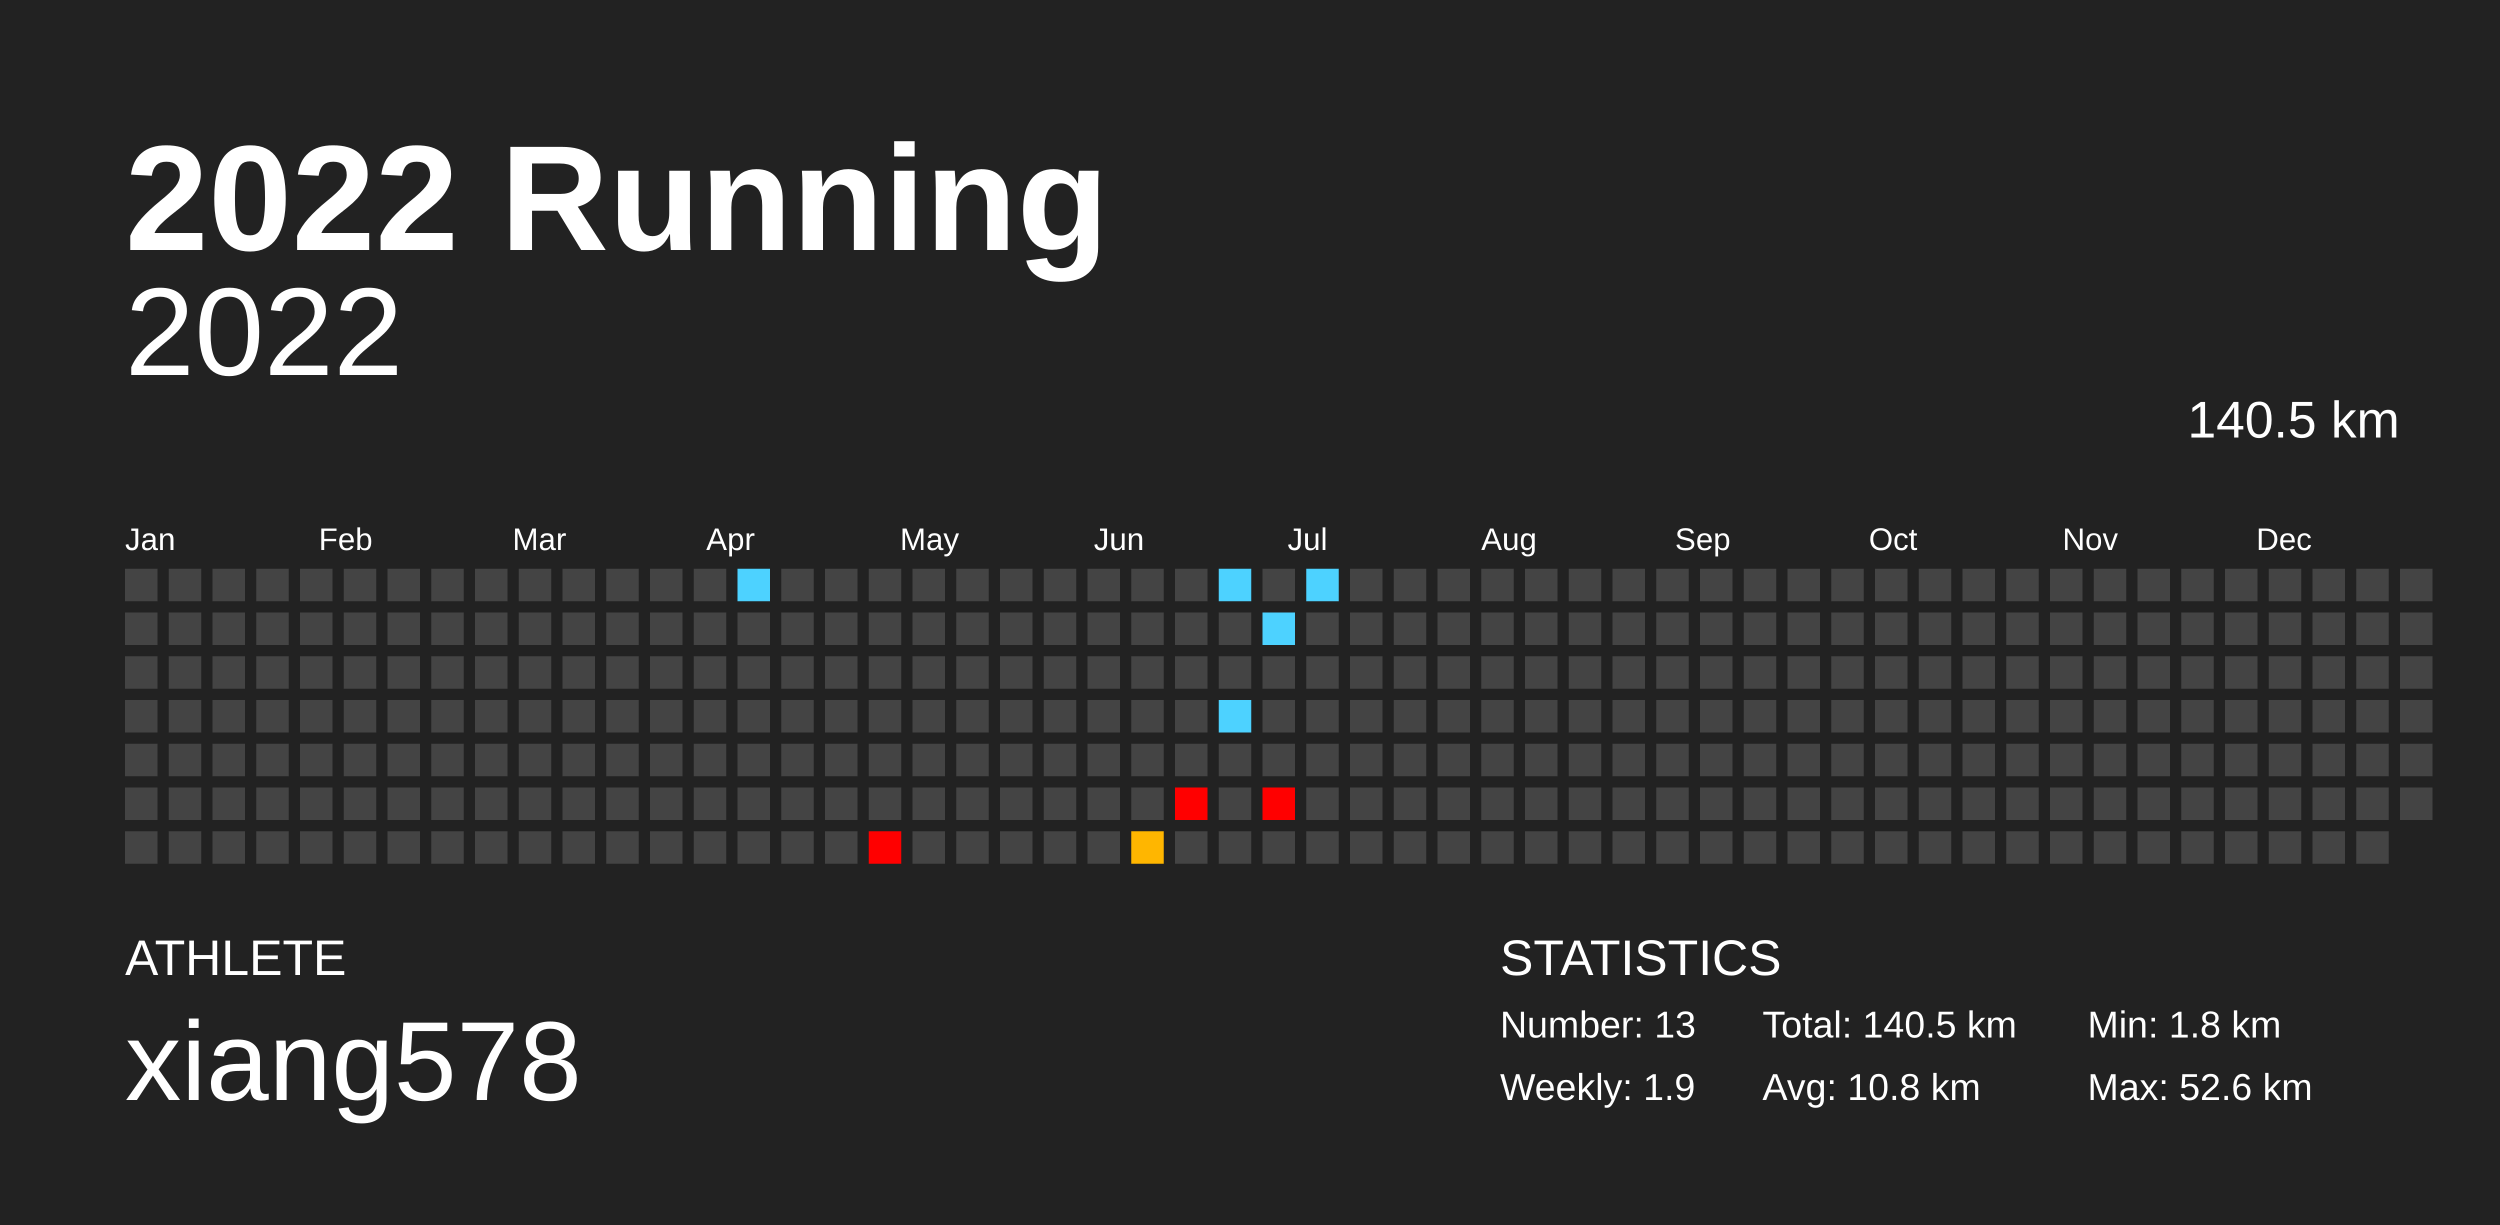
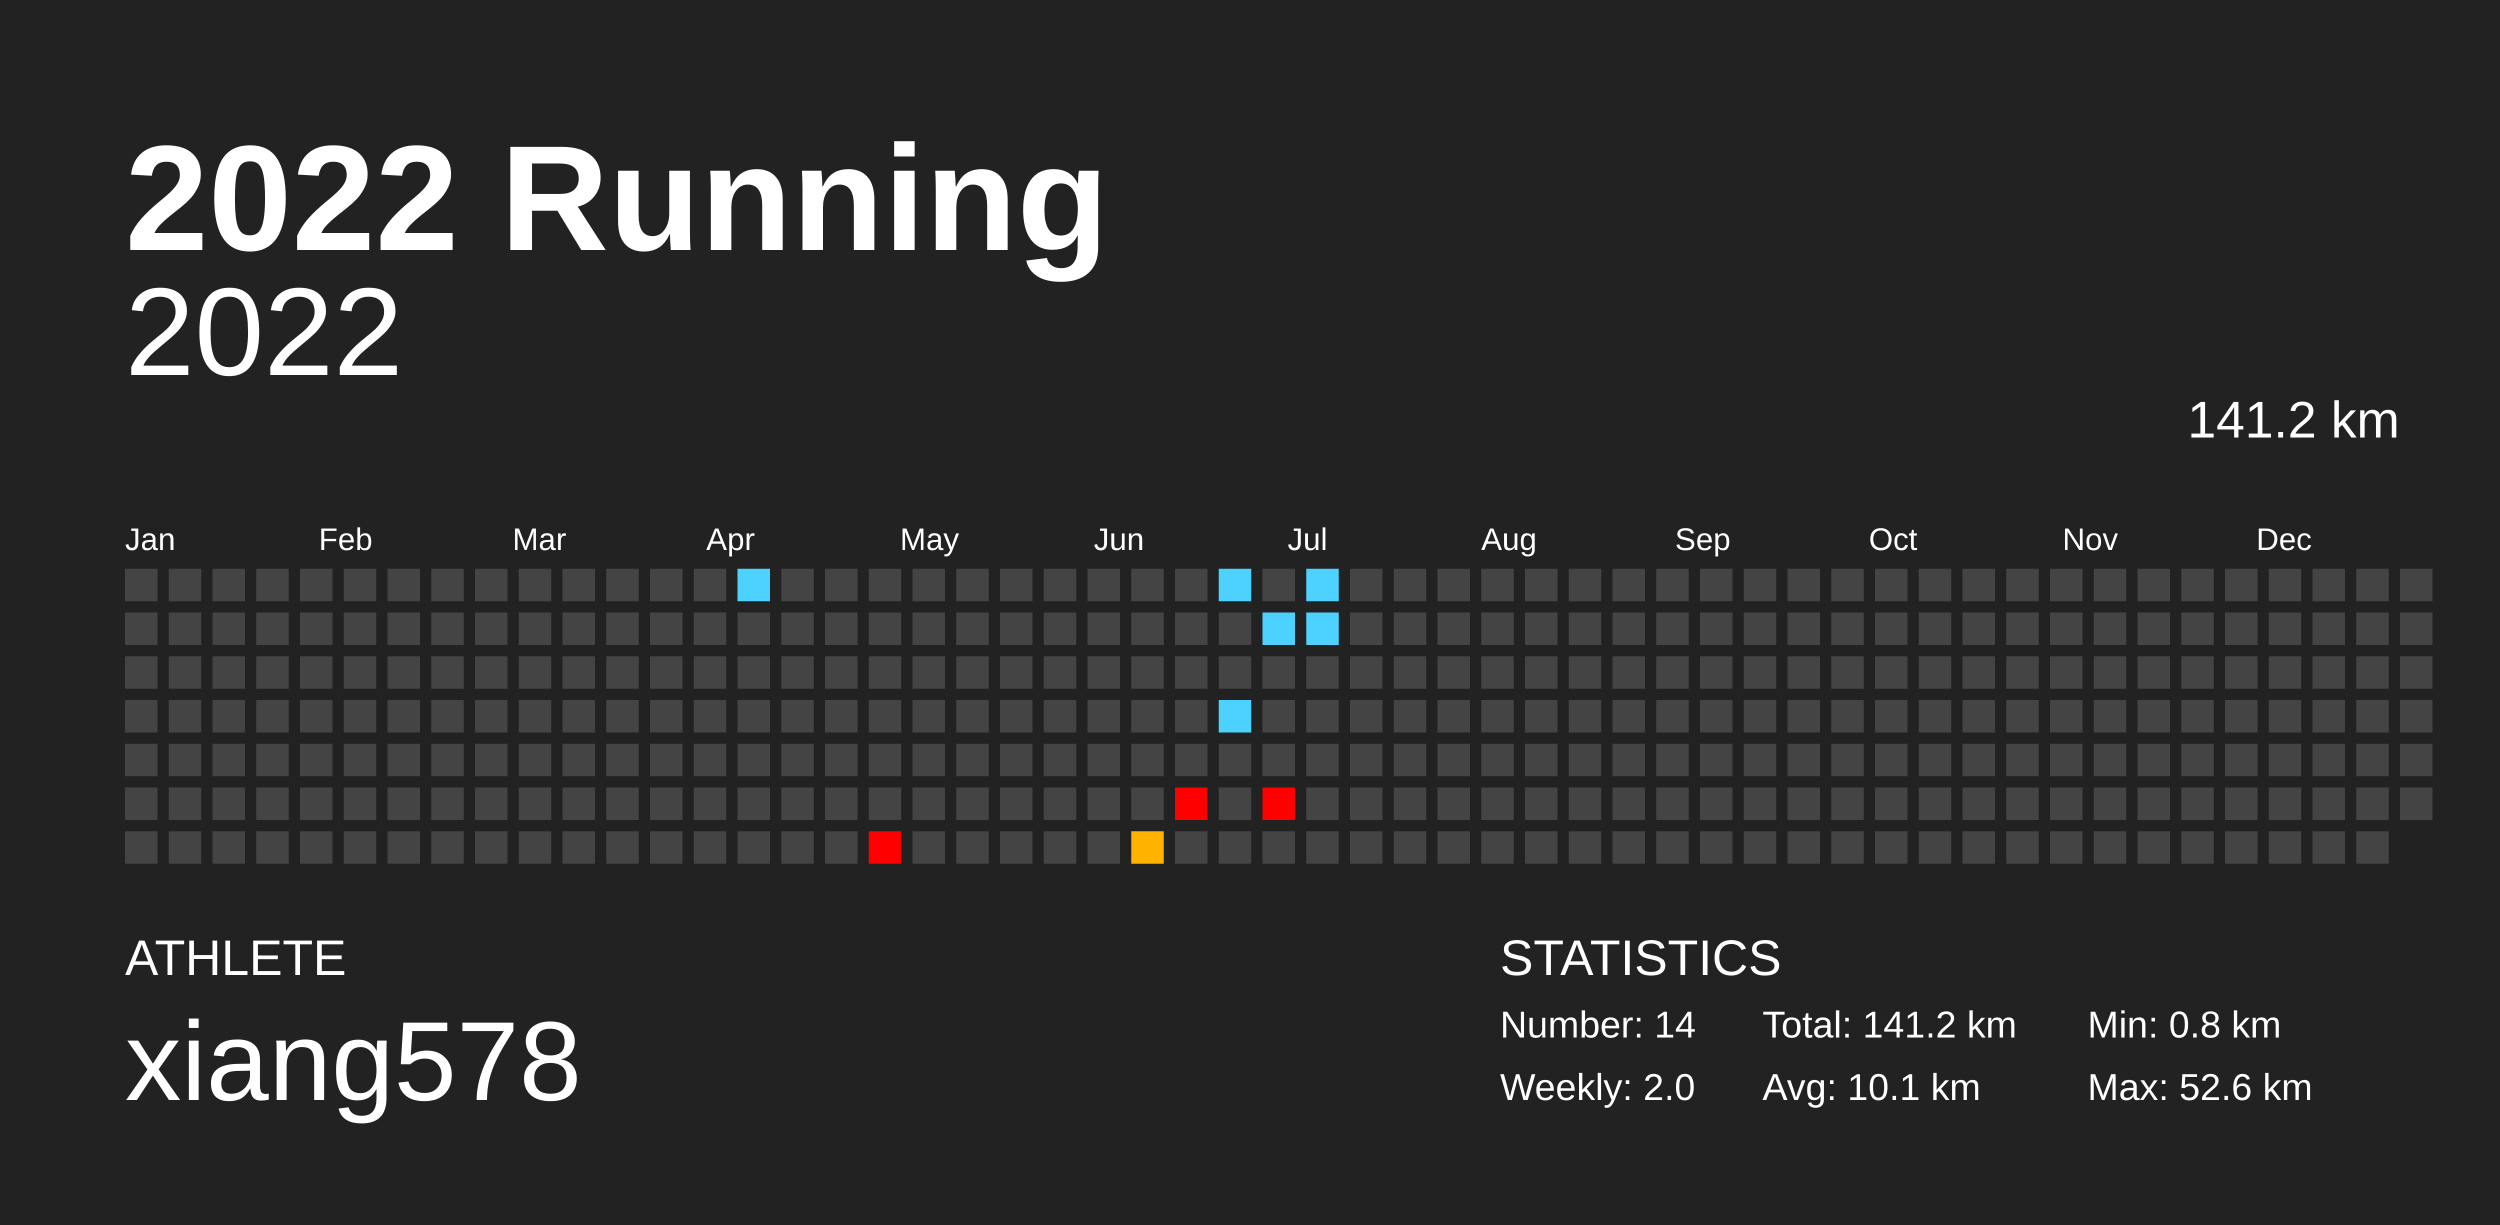
<svg xmlns="http://www.w3.org/2000/svg" baseProfile="full" height="98mm" version="1.1" viewBox="0,0,200,98" width="200mm">
  <defs />
  <rect fill="#222222" height="98" width="200" x="0" y="0" />
  <text fill="#FFFFFF" style="font-size:12px; font-family:Arial; font-weight:bold;" x="10" y="20">2022 Running</text>
  <text fill="#FFFFFF" style="font-size:4px; font-family:Arial" x="10" y="78">ATHLETE</text>
  <text fill="#FFFFFF" style="font-size:9px; font-family:Arial" x="10" y="88">xiang578</text>
  <text fill="#FFFFFF" style="font-size:4px; font-family:Arial" x="120" y="78">STATISTICS</text>
-   <text fill="#FFFFFF" style="font-size:3px; font-family:Arial" x="120" y="83">Number: 13</text>
-   <text fill="#FFFFFF" style="font-size:3px; font-family:Arial" x="120" y="88">Weekly: 1.9</text>
-   <text fill="#FFFFFF" style="font-size:3px; font-family:Arial" x="141" y="83">Total: 140.5 km</text>
-   <text fill="#FFFFFF" style="font-size:3px; font-family:Arial" x="141" y="88">Avg: 10.8 km</text>
-   <text fill="#FFFFFF" style="font-size:3px; font-family:Arial" x="167" y="83">Min: 1.8 km</text>
+   <text fill="#FFFFFF" style="font-size:3px; font-family:Arial" x="120" y="83">Number: 14</text>
+   <text fill="#FFFFFF" style="font-size:3px; font-family:Arial" x="120" y="88">Weekly: 2.0</text>
+   <text fill="#FFFFFF" style="font-size:3px; font-family:Arial" x="141" y="83">Total: 141.2 km</text>
+   <text fill="#FFFFFF" style="font-size:3px; font-family:Arial" x="141" y="88">Avg: 10.1 km</text>
+   <text fill="#FFFFFF" style="font-size:3px; font-family:Arial" x="167" y="83">Min: 0.8 km</text>
  <text fill="#FFFFFF" style="font-size:3px; font-family:Arial" x="167" y="88">Max: 52.6 km</text>
  <text alignment-baseline="hanging" fill="#FFFFFF" style="font-size:10.0px; font-family:Arial;" x="10" y="30">2022</text>
-   <text alignment-baseline="hanging" fill="#FFFFFF" style="font-size:4.125px; font-family:Arial;" x="175" y="35">140.5 km</text>
+   <text alignment-baseline="hanging" fill="#FFFFFF" style="font-size:4.125px; font-family:Arial;" x="175" y="35">141.2 km</text>
  <text fill="#FFFFFF" style="font-size:2.5px; font-family:Arial" x="10.0" y="44">Jan</text>
  <text fill="#FFFFFF" style="font-size:2.5px; font-family:Arial" x="25.5" y="44">Feb</text>
  <text fill="#FFFFFF" style="font-size:2.5px; font-family:Arial" x="41.0" y="44">Mar</text>
  <text fill="#FFFFFF" style="font-size:2.5px; font-family:Arial" x="56.5" y="44">Apr</text>
  <text fill="#FFFFFF" style="font-size:2.5px; font-family:Arial" x="72.0" y="44">May</text>
  <text fill="#FFFFFF" style="font-size:2.5px; font-family:Arial" x="87.5" y="44">Jun</text>
  <text fill="#FFFFFF" style="font-size:2.5px; font-family:Arial" x="103.0" y="44">Jul</text>
  <text fill="#FFFFFF" style="font-size:2.5px; font-family:Arial" x="118.5" y="44">Aug</text>
  <text fill="#FFFFFF" style="font-size:2.5px; font-family:Arial" x="134.0" y="44">Sep</text>
  <text fill="#FFFFFF" style="font-size:2.5px; font-family:Arial" x="149.5" y="44">Oct</text>
  <text fill="#FFFFFF" style="font-size:2.5px; font-family:Arial" x="165.0" y="44">Nov</text>
  <text fill="#FFFFFF" style="font-size:2.5px; font-family:Arial" x="180.5" y="44">Dec</text>
  <rect fill="#444444" height="2.6" width="2.6" x="10.0" y="45.5" />
  <rect fill="#444444" height="2.6" width="2.6" x="10.0" y="49.0" />
  <rect fill="#444444" height="2.6" width="2.6" x="10.0" y="52.5" />
  <rect fill="#444444" height="2.6" width="2.6" x="10.0" y="56.0" />
  <rect fill="#444444" height="2.6" width="2.6" x="10.0" y="59.5" />
  <rect fill="#444444" height="2.6" width="2.6" x="10.0" y="63.0" />
  <rect fill="#444444" height="2.6" width="2.6" x="10.0" y="66.5" />
  <rect fill="#444444" height="2.6" width="2.6" x="13.5" y="45.5" />
  <rect fill="#444444" height="2.6" width="2.6" x="13.5" y="49.0" />
  <rect fill="#444444" height="2.6" width="2.6" x="13.5" y="52.5" />
  <rect fill="#444444" height="2.6" width="2.6" x="13.5" y="56.0" />
  <rect fill="#444444" height="2.6" width="2.6" x="13.5" y="59.5" />
  <rect fill="#444444" height="2.6" width="2.6" x="13.5" y="63.0" />
  <rect fill="#444444" height="2.6" width="2.6" x="13.5" y="66.5" />
  <rect fill="#444444" height="2.6" width="2.6" x="17.0" y="45.5" />
  <rect fill="#444444" height="2.6" width="2.6" x="17.0" y="49.0" />
  <rect fill="#444444" height="2.6" width="2.6" x="17.0" y="52.5" />
  <rect fill="#444444" height="2.6" width="2.6" x="17.0" y="56.0" />
  <rect fill="#444444" height="2.6" width="2.6" x="17.0" y="59.5" />
  <rect fill="#444444" height="2.6" width="2.6" x="17.0" y="63.0" />
  <rect fill="#444444" height="2.6" width="2.6" x="17.0" y="66.5" />
  <rect fill="#444444" height="2.6" width="2.6" x="20.5" y="45.5" />
  <rect fill="#444444" height="2.6" width="2.6" x="20.5" y="49.0" />
  <rect fill="#444444" height="2.6" width="2.6" x="20.5" y="52.5" />
  <rect fill="#444444" height="2.6" width="2.6" x="20.5" y="56.0" />
  <rect fill="#444444" height="2.6" width="2.6" x="20.5" y="59.5" />
  <rect fill="#444444" height="2.6" width="2.6" x="20.5" y="63.0" />
  <rect fill="#444444" height="2.6" width="2.6" x="20.5" y="66.5" />
  <rect fill="#444444" height="2.6" width="2.6" x="24.0" y="45.5" />
  <rect fill="#444444" height="2.6" width="2.6" x="24.0" y="49.0" />
  <rect fill="#444444" height="2.6" width="2.6" x="24.0" y="52.5" />
  <rect fill="#444444" height="2.6" width="2.6" x="24.0" y="56.0" />
  <rect fill="#444444" height="2.6" width="2.6" x="24.0" y="59.5" />
  <rect fill="#444444" height="2.6" width="2.6" x="24.0" y="63.0" />
  <rect fill="#444444" height="2.6" width="2.6" x="24.0" y="66.5" />
  <rect fill="#444444" height="2.6" width="2.6" x="27.5" y="45.5" />
  <rect fill="#444444" height="2.6" width="2.6" x="27.5" y="49.0" />
  <rect fill="#444444" height="2.6" width="2.6" x="27.5" y="52.5" />
  <rect fill="#444444" height="2.6" width="2.6" x="27.5" y="56.0" />
  <rect fill="#444444" height="2.6" width="2.6" x="27.5" y="59.5" />
  <rect fill="#444444" height="2.6" width="2.6" x="27.5" y="63.0" />
  <rect fill="#444444" height="2.6" width="2.6" x="27.5" y="66.5" />
  <rect fill="#444444" height="2.6" width="2.6" x="31.0" y="45.5" />
  <rect fill="#444444" height="2.6" width="2.6" x="31.0" y="49.0" />
  <rect fill="#444444" height="2.6" width="2.6" x="31.0" y="52.5" />
  <rect fill="#444444" height="2.6" width="2.6" x="31.0" y="56.0" />
  <rect fill="#444444" height="2.6" width="2.6" x="31.0" y="59.5" />
  <rect fill="#444444" height="2.6" width="2.6" x="31.0" y="63.0" />
  <rect fill="#444444" height="2.6" width="2.6" x="31.0" y="66.5" />
  <rect fill="#444444" height="2.6" width="2.6" x="34.5" y="45.5" />
  <rect fill="#444444" height="2.6" width="2.6" x="34.5" y="49.0" />
  <rect fill="#444444" height="2.6" width="2.6" x="34.5" y="52.5" />
  <rect fill="#444444" height="2.6" width="2.6" x="34.5" y="56.0" />
  <rect fill="#444444" height="2.6" width="2.6" x="34.5" y="59.5" />
  <rect fill="#444444" height="2.6" width="2.6" x="34.5" y="63.0" />
  <rect fill="#444444" height="2.6" width="2.6" x="34.5" y="66.5" />
  <rect fill="#444444" height="2.6" width="2.6" x="38.0" y="45.5" />
  <rect fill="#444444" height="2.6" width="2.6" x="38.0" y="49.0" />
  <rect fill="#444444" height="2.6" width="2.6" x="38.0" y="52.5" />
  <rect fill="#444444" height="2.6" width="2.6" x="38.0" y="56.0" />
  <rect fill="#444444" height="2.6" width="2.6" x="38.0" y="59.5" />
  <rect fill="#444444" height="2.6" width="2.6" x="38.0" y="63.0" />
  <rect fill="#444444" height="2.6" width="2.6" x="38.0" y="66.5" />
  <rect fill="#444444" height="2.6" width="2.6" x="41.5" y="45.5" />
  <rect fill="#444444" height="2.6" width="2.6" x="41.5" y="49.0" />
  <rect fill="#444444" height="2.6" width="2.6" x="41.5" y="52.5" />
  <rect fill="#444444" height="2.6" width="2.6" x="41.5" y="56.0" />
  <rect fill="#444444" height="2.6" width="2.6" x="41.5" y="59.5" />
  <rect fill="#444444" height="2.6" width="2.6" x="41.5" y="63.0" />
  <rect fill="#444444" height="2.6" width="2.6" x="41.5" y="66.5" />
  <rect fill="#444444" height="2.6" width="2.6" x="45.0" y="45.5" />
  <rect fill="#444444" height="2.6" width="2.6" x="45.0" y="49.0" />
  <rect fill="#444444" height="2.6" width="2.6" x="45.0" y="52.5" />
  <rect fill="#444444" height="2.6" width="2.6" x="45.0" y="56.0" />
  <rect fill="#444444" height="2.6" width="2.6" x="45.0" y="59.5" />
  <rect fill="#444444" height="2.6" width="2.6" x="45.0" y="63.0" />
  <rect fill="#444444" height="2.6" width="2.6" x="45.0" y="66.5" />
  <rect fill="#444444" height="2.6" width="2.6" x="48.5" y="45.5" />
  <rect fill="#444444" height="2.6" width="2.6" x="48.5" y="49.0" />
  <rect fill="#444444" height="2.6" width="2.6" x="48.5" y="52.5" />
  <rect fill="#444444" height="2.6" width="2.6" x="48.5" y="56.0" />
  <rect fill="#444444" height="2.6" width="2.6" x="48.5" y="59.5" />
  <rect fill="#444444" height="2.6" width="2.6" x="48.5" y="63.0" />
  <rect fill="#444444" height="2.6" width="2.6" x="48.5" y="66.5" />
  <rect fill="#444444" height="2.6" width="2.6" x="52.0" y="45.5" />
  <rect fill="#444444" height="2.6" width="2.6" x="52.0" y="49.0" />
  <rect fill="#444444" height="2.6" width="2.6" x="52.0" y="52.5" />
  <rect fill="#444444" height="2.6" width="2.6" x="52.0" y="56.0" />
  <rect fill="#444444" height="2.6" width="2.6" x="52.0" y="59.5" />
  <rect fill="#444444" height="2.6" width="2.6" x="52.0" y="63.0" />
  <rect fill="#444444" height="2.6" width="2.6" x="52.0" y="66.5" />
  <rect fill="#444444" height="2.6" width="2.6" x="55.5" y="45.5" />
  <rect fill="#444444" height="2.6" width="2.6" x="55.5" y="49.0" />
  <rect fill="#444444" height="2.6" width="2.6" x="55.5" y="52.5" />
  <rect fill="#444444" height="2.6" width="2.6" x="55.5" y="56.0" />
  <rect fill="#444444" height="2.6" width="2.6" x="55.5" y="59.5" />
  <rect fill="#444444" height="2.6" width="2.6" x="55.5" y="63.0" />
  <rect fill="#444444" height="2.6" width="2.6" x="55.5" y="66.5" />
  <rect fill="#4dd2ff" height="2.6" width="2.6" x="59.0" y="45.5" />
  <rect fill="#444444" height="2.6" width="2.6" x="59.0" y="49.0" />
  <rect fill="#444444" height="2.6" width="2.6" x="59.0" y="52.5" />
  <rect fill="#444444" height="2.6" width="2.6" x="59.0" y="56.0" />
  <rect fill="#444444" height="2.6" width="2.6" x="59.0" y="59.5" />
  <rect fill="#444444" height="2.6" width="2.6" x="59.0" y="63.0" />
  <rect fill="#444444" height="2.6" width="2.6" x="59.0" y="66.5" />
  <rect fill="#444444" height="2.6" width="2.6" x="62.5" y="45.5" />
  <rect fill="#444444" height="2.6" width="2.6" x="62.5" y="49.0" />
  <rect fill="#444444" height="2.6" width="2.6" x="62.5" y="52.5" />
  <rect fill="#444444" height="2.6" width="2.6" x="62.5" y="56.0" />
  <rect fill="#444444" height="2.6" width="2.6" x="62.5" y="59.5" />
  <rect fill="#444444" height="2.6" width="2.6" x="62.5" y="63.0" />
  <rect fill="#444444" height="2.6" width="2.6" x="62.5" y="66.5" />
  <rect fill="#444444" height="2.6" width="2.6" x="66.0" y="45.5" />
  <rect fill="#444444" height="2.6" width="2.6" x="66.0" y="49.0" />
  <rect fill="#444444" height="2.6" width="2.6" x="66.0" y="52.5" />
  <rect fill="#444444" height="2.6" width="2.6" x="66.0" y="56.0" />
  <rect fill="#444444" height="2.6" width="2.6" x="66.0" y="59.5" />
  <rect fill="#444444" height="2.6" width="2.6" x="66.0" y="63.0" />
  <rect fill="#444444" height="2.6" width="2.6" x="66.0" y="66.5" />
  <rect fill="#444444" height="2.6" width="2.6" x="69.5" y="45.5" />
  <rect fill="#444444" height="2.6" width="2.6" x="69.5" y="49.0" />
  <rect fill="#444444" height="2.6" width="2.6" x="69.5" y="52.5" />
  <rect fill="#444444" height="2.6" width="2.6" x="69.5" y="56.0" />
  <rect fill="#444444" height="2.6" width="2.6" x="69.5" y="59.5" />
  <rect fill="#444444" height="2.6" width="2.6" x="69.5" y="63.0" />
  <rect fill="red" height="2.6" width="2.6" x="69.5" y="66.5" />
  <rect fill="#444444" height="2.6" width="2.6" x="73.0" y="45.5" />
  <rect fill="#444444" height="2.6" width="2.6" x="73.0" y="49.0" />
  <rect fill="#444444" height="2.6" width="2.6" x="73.0" y="52.5" />
  <rect fill="#444444" height="2.6" width="2.6" x="73.0" y="56.0" />
  <rect fill="#444444" height="2.6" width="2.6" x="73.0" y="59.5" />
  <rect fill="#444444" height="2.6" width="2.6" x="73.0" y="63.0" />
  <rect fill="#444444" height="2.6" width="2.6" x="73.0" y="66.5" />
  <rect fill="#444444" height="2.6" width="2.6" x="76.5" y="45.5" />
  <rect fill="#444444" height="2.6" width="2.6" x="76.5" y="49.0" />
  <rect fill="#444444" height="2.6" width="2.6" x="76.5" y="52.5" />
  <rect fill="#444444" height="2.6" width="2.6" x="76.5" y="56.0" />
  <rect fill="#444444" height="2.6" width="2.6" x="76.5" y="59.5" />
  <rect fill="#444444" height="2.6" width="2.6" x="76.5" y="63.0" />
  <rect fill="#444444" height="2.6" width="2.6" x="76.5" y="66.5" />
  <rect fill="#444444" height="2.6" width="2.6" x="80.0" y="45.5" />
  <rect fill="#444444" height="2.6" width="2.6" x="80.0" y="49.0" />
  <rect fill="#444444" height="2.6" width="2.6" x="80.0" y="52.5" />
  <rect fill="#444444" height="2.6" width="2.6" x="80.0" y="56.0" />
  <rect fill="#444444" height="2.6" width="2.6" x="80.0" y="59.5" />
  <rect fill="#444444" height="2.6" width="2.6" x="80.0" y="63.0" />
  <rect fill="#444444" height="2.6" width="2.6" x="80.0" y="66.5" />
  <rect fill="#444444" height="2.6" width="2.6" x="83.5" y="45.5" />
  <rect fill="#444444" height="2.6" width="2.6" x="83.5" y="49.0" />
  <rect fill="#444444" height="2.6" width="2.6" x="83.5" y="52.5" />
  <rect fill="#444444" height="2.6" width="2.6" x="83.5" y="56.0" />
  <rect fill="#444444" height="2.6" width="2.6" x="83.5" y="59.5" />
  <rect fill="#444444" height="2.6" width="2.6" x="83.5" y="63.0" />
  <rect fill="#444444" height="2.6" width="2.6" x="83.5" y="66.5" />
  <rect fill="#444444" height="2.6" width="2.6" x="87.0" y="45.5" />
  <rect fill="#444444" height="2.6" width="2.6" x="87.0" y="49.0" />
  <rect fill="#444444" height="2.6" width="2.6" x="87.0" y="52.5" />
  <rect fill="#444444" height="2.6" width="2.6" x="87.0" y="56.0" />
  <rect fill="#444444" height="2.6" width="2.6" x="87.0" y="59.5" />
  <rect fill="#444444" height="2.6" width="2.6" x="87.0" y="63.0" />
  <rect fill="#444444" height="2.6" width="2.6" x="87.0" y="66.5" />
  <rect fill="#444444" height="2.6" width="2.6" x="90.5" y="45.5" />
  <rect fill="#444444" height="2.6" width="2.6" x="90.5" y="49.0" />
  <rect fill="#444444" height="2.6" width="2.6" x="90.5" y="52.5" />
  <rect fill="#444444" height="2.6" width="2.6" x="90.5" y="56.0" />
  <rect fill="#444444" height="2.6" width="2.6" x="90.5" y="59.5" />
  <rect fill="#444444" height="2.6" width="2.6" x="90.5" y="63.0" />
-   <rect fill="#ffb600" height="2.6" width="2.6" x="90.5" y="66.5" />
+   <rect fill="#ffb200" height="2.6" width="2.6" x="90.5" y="66.5" />
  <rect fill="#444444" height="2.6" width="2.6" x="94.0" y="45.5" />
  <rect fill="#444444" height="2.6" width="2.6" x="94.0" y="49.0" />
  <rect fill="#444444" height="2.6" width="2.6" x="94.0" y="52.5" />
  <rect fill="#444444" height="2.6" width="2.6" x="94.0" y="56.0" />
  <rect fill="#444444" height="2.6" width="2.6" x="94.0" y="59.5" />
  <rect fill="red" height="2.6" width="2.6" x="94.0" y="63.0" />
  <rect fill="#444444" height="2.6" width="2.6" x="94.0" y="66.5" />
  <rect fill="#4dd2ff" height="2.6" width="2.6" x="97.5" y="45.5" />
  <rect fill="#444444" height="2.6" width="2.6" x="97.5" y="49.0" />
  <rect fill="#444444" height="2.6" width="2.6" x="97.5" y="52.5" />
  <rect fill="#4dd2ff" height="2.6" width="2.6" x="97.5" y="56.0" />
  <rect fill="#444444" height="2.6" width="2.6" x="97.5" y="59.5" />
  <rect fill="#444444" height="2.6" width="2.6" x="97.5" y="63.0" />
  <rect fill="#444444" height="2.6" width="2.6" x="97.5" y="66.5" />
  <rect fill="#444444" height="2.6" width="2.6" x="101.0" y="45.5" />
  <rect fill="#4dd2ff" height="2.6" width="2.6" x="101.0" y="49.0" />
  <rect fill="#444444" height="2.6" width="2.6" x="101.0" y="52.5" />
  <rect fill="#444444" height="2.6" width="2.6" x="101.0" y="56.0" />
  <rect fill="#444444" height="2.6" width="2.6" x="101.0" y="59.5" />
  <rect fill="red" height="2.6" width="2.6" x="101.0" y="63.0" />
  <rect fill="#444444" height="2.6" width="2.6" x="101.0" y="66.5" />
  <rect fill="#4dd2ff" height="2.6" width="2.6" x="104.5" y="45.5" />
-   <rect fill="#444444" height="2.6" width="2.6" x="104.5" y="49.0" />
+   <rect fill="#4dd2ff" height="2.6" width="2.6" x="104.5" y="49.0" />
  <rect fill="#444444" height="2.6" width="2.6" x="104.5" y="52.5" />
  <rect fill="#444444" height="2.6" width="2.6" x="104.5" y="56.0" />
  <rect fill="#444444" height="2.6" width="2.6" x="104.5" y="59.5" />
  <rect fill="#444444" height="2.6" width="2.6" x="104.5" y="63.0" />
  <rect fill="#444444" height="2.6" width="2.6" x="104.5" y="66.5" />
  <rect fill="#444444" height="2.6" width="2.6" x="108.0" y="45.5" />
  <rect fill="#444444" height="2.6" width="2.6" x="108.0" y="49.0" />
  <rect fill="#444444" height="2.6" width="2.6" x="108.0" y="52.5" />
  <rect fill="#444444" height="2.6" width="2.6" x="108.0" y="56.0" />
  <rect fill="#444444" height="2.6" width="2.6" x="108.0" y="59.5" />
  <rect fill="#444444" height="2.6" width="2.6" x="108.0" y="63.0" />
  <rect fill="#444444" height="2.6" width="2.6" x="108.0" y="66.5" />
  <rect fill="#444444" height="2.6" width="2.6" x="111.5" y="45.5" />
  <rect fill="#444444" height="2.6" width="2.6" x="111.5" y="49.0" />
  <rect fill="#444444" height="2.6" width="2.6" x="111.5" y="52.5" />
  <rect fill="#444444" height="2.6" width="2.6" x="111.5" y="56.0" />
  <rect fill="#444444" height="2.6" width="2.6" x="111.5" y="59.5" />
  <rect fill="#444444" height="2.6" width="2.6" x="111.5" y="63.0" />
  <rect fill="#444444" height="2.6" width="2.6" x="111.5" y="66.5" />
  <rect fill="#444444" height="2.6" width="2.6" x="115.0" y="45.5" />
  <rect fill="#444444" height="2.6" width="2.6" x="115.0" y="49.0" />
  <rect fill="#444444" height="2.6" width="2.6" x="115.0" y="52.5" />
  <rect fill="#444444" height="2.6" width="2.6" x="115.0" y="56.0" />
  <rect fill="#444444" height="2.6" width="2.6" x="115.0" y="59.5" />
  <rect fill="#444444" height="2.6" width="2.6" x="115.0" y="63.0" />
  <rect fill="#444444" height="2.6" width="2.6" x="115.0" y="66.5" />
  <rect fill="#444444" height="2.6" width="2.6" x="118.5" y="45.5" />
  <rect fill="#444444" height="2.6" width="2.6" x="118.5" y="49.0" />
  <rect fill="#444444" height="2.6" width="2.6" x="118.5" y="52.5" />
  <rect fill="#444444" height="2.6" width="2.6" x="118.5" y="56.0" />
  <rect fill="#444444" height="2.6" width="2.6" x="118.5" y="59.5" />
  <rect fill="#444444" height="2.6" width="2.6" x="118.5" y="63.0" />
  <rect fill="#444444" height="2.6" width="2.6" x="118.5" y="66.5" />
  <rect fill="#444444" height="2.6" width="2.6" x="122.0" y="45.5" />
  <rect fill="#444444" height="2.6" width="2.6" x="122.0" y="49.0" />
  <rect fill="#444444" height="2.6" width="2.6" x="122.0" y="52.5" />
  <rect fill="#444444" height="2.6" width="2.6" x="122.0" y="56.0" />
  <rect fill="#444444" height="2.6" width="2.6" x="122.0" y="59.5" />
  <rect fill="#444444" height="2.6" width="2.6" x="122.0" y="63.0" />
  <rect fill="#444444" height="2.6" width="2.6" x="122.0" y="66.5" />
  <rect fill="#444444" height="2.6" width="2.6" x="125.5" y="45.5" />
  <rect fill="#444444" height="2.6" width="2.6" x="125.5" y="49.0" />
  <rect fill="#444444" height="2.6" width="2.6" x="125.5" y="52.5" />
  <rect fill="#444444" height="2.6" width="2.6" x="125.5" y="56.0" />
  <rect fill="#444444" height="2.6" width="2.6" x="125.5" y="59.5" />
  <rect fill="#444444" height="2.6" width="2.6" x="125.5" y="63.0" />
  <rect fill="#444444" height="2.6" width="2.6" x="125.5" y="66.5" />
  <rect fill="#444444" height="2.6" width="2.6" x="129.0" y="45.5" />
  <rect fill="#444444" height="2.6" width="2.6" x="129.0" y="49.0" />
  <rect fill="#444444" height="2.6" width="2.6" x="129.0" y="52.5" />
  <rect fill="#444444" height="2.6" width="2.6" x="129.0" y="56.0" />
  <rect fill="#444444" height="2.6" width="2.6" x="129.0" y="59.5" />
  <rect fill="#444444" height="2.6" width="2.6" x="129.0" y="63.0" />
  <rect fill="#444444" height="2.6" width="2.6" x="129.0" y="66.5" />
  <rect fill="#444444" height="2.6" width="2.6" x="132.5" y="45.5" />
  <rect fill="#444444" height="2.6" width="2.6" x="132.5" y="49.0" />
  <rect fill="#444444" height="2.6" width="2.6" x="132.5" y="52.5" />
  <rect fill="#444444" height="2.6" width="2.6" x="132.5" y="56.0" />
  <rect fill="#444444" height="2.6" width="2.6" x="132.5" y="59.5" />
  <rect fill="#444444" height="2.6" width="2.6" x="132.5" y="63.0" />
  <rect fill="#444444" height="2.6" width="2.6" x="132.5" y="66.5" />
  <rect fill="#444444" height="2.6" width="2.6" x="136.0" y="45.5" />
  <rect fill="#444444" height="2.6" width="2.6" x="136.0" y="49.0" />
  <rect fill="#444444" height="2.6" width="2.6" x="136.0" y="52.5" />
  <rect fill="#444444" height="2.6" width="2.6" x="136.0" y="56.0" />
  <rect fill="#444444" height="2.6" width="2.6" x="136.0" y="59.5" />
  <rect fill="#444444" height="2.6" width="2.6" x="136.0" y="63.0" />
  <rect fill="#444444" height="2.6" width="2.6" x="136.0" y="66.5" />
  <rect fill="#444444" height="2.6" width="2.6" x="139.5" y="45.5" />
  <rect fill="#444444" height="2.6" width="2.6" x="139.5" y="49.0" />
  <rect fill="#444444" height="2.6" width="2.6" x="139.5" y="52.5" />
  <rect fill="#444444" height="2.6" width="2.6" x="139.5" y="56.0" />
  <rect fill="#444444" height="2.6" width="2.6" x="139.5" y="59.5" />
  <rect fill="#444444" height="2.6" width="2.6" x="139.5" y="63.0" />
  <rect fill="#444444" height="2.6" width="2.6" x="139.5" y="66.5" />
  <rect fill="#444444" height="2.6" width="2.6" x="143.0" y="45.5" />
  <rect fill="#444444" height="2.6" width="2.6" x="143.0" y="49.0" />
  <rect fill="#444444" height="2.6" width="2.6" x="143.0" y="52.5" />
  <rect fill="#444444" height="2.6" width="2.6" x="143.0" y="56.0" />
  <rect fill="#444444" height="2.6" width="2.6" x="143.0" y="59.5" />
  <rect fill="#444444" height="2.6" width="2.6" x="143.0" y="63.0" />
  <rect fill="#444444" height="2.6" width="2.6" x="143.0" y="66.5" />
  <rect fill="#444444" height="2.6" width="2.6" x="146.5" y="45.5" />
  <rect fill="#444444" height="2.6" width="2.6" x="146.5" y="49.0" />
  <rect fill="#444444" height="2.6" width="2.6" x="146.5" y="52.5" />
  <rect fill="#444444" height="2.6" width="2.6" x="146.5" y="56.0" />
  <rect fill="#444444" height="2.6" width="2.6" x="146.5" y="59.5" />
  <rect fill="#444444" height="2.6" width="2.6" x="146.5" y="63.0" />
  <rect fill="#444444" height="2.6" width="2.6" x="146.5" y="66.5" />
  <rect fill="#444444" height="2.6" width="2.6" x="150.0" y="45.5" />
  <rect fill="#444444" height="2.6" width="2.6" x="150.0" y="49.0" />
  <rect fill="#444444" height="2.6" width="2.6" x="150.0" y="52.5" />
  <rect fill="#444444" height="2.6" width="2.6" x="150.0" y="56.0" />
  <rect fill="#444444" height="2.6" width="2.6" x="150.0" y="59.5" />
  <rect fill="#444444" height="2.6" width="2.6" x="150.0" y="63.0" />
  <rect fill="#444444" height="2.6" width="2.6" x="150.0" y="66.5" />
  <rect fill="#444444" height="2.6" width="2.6" x="153.5" y="45.5" />
  <rect fill="#444444" height="2.6" width="2.6" x="153.5" y="49.0" />
  <rect fill="#444444" height="2.6" width="2.6" x="153.5" y="52.5" />
  <rect fill="#444444" height="2.6" width="2.6" x="153.5" y="56.0" />
  <rect fill="#444444" height="2.6" width="2.6" x="153.5" y="59.5" />
  <rect fill="#444444" height="2.6" width="2.6" x="153.5" y="63.0" />
  <rect fill="#444444" height="2.6" width="2.6" x="153.5" y="66.5" />
  <rect fill="#444444" height="2.6" width="2.6" x="157.0" y="45.5" />
  <rect fill="#444444" height="2.6" width="2.6" x="157.0" y="49.0" />
  <rect fill="#444444" height="2.6" width="2.6" x="157.0" y="52.5" />
  <rect fill="#444444" height="2.6" width="2.6" x="157.0" y="56.0" />
  <rect fill="#444444" height="2.6" width="2.6" x="157.0" y="59.5" />
  <rect fill="#444444" height="2.6" width="2.6" x="157.0" y="63.0" />
  <rect fill="#444444" height="2.6" width="2.6" x="157.0" y="66.5" />
  <rect fill="#444444" height="2.6" width="2.6" x="160.5" y="45.5" />
  <rect fill="#444444" height="2.6" width="2.6" x="160.5" y="49.0" />
  <rect fill="#444444" height="2.6" width="2.6" x="160.5" y="52.5" />
  <rect fill="#444444" height="2.6" width="2.6" x="160.5" y="56.0" />
  <rect fill="#444444" height="2.6" width="2.6" x="160.5" y="59.5" />
  <rect fill="#444444" height="2.6" width="2.6" x="160.5" y="63.0" />
  <rect fill="#444444" height="2.6" width="2.6" x="160.5" y="66.5" />
  <rect fill="#444444" height="2.6" width="2.6" x="164.0" y="45.5" />
  <rect fill="#444444" height="2.6" width="2.6" x="164.0" y="49.0" />
  <rect fill="#444444" height="2.6" width="2.6" x="164.0" y="52.5" />
  <rect fill="#444444" height="2.6" width="2.6" x="164.0" y="56.0" />
  <rect fill="#444444" height="2.6" width="2.6" x="164.0" y="59.5" />
  <rect fill="#444444" height="2.6" width="2.6" x="164.0" y="63.0" />
  <rect fill="#444444" height="2.6" width="2.6" x="164.0" y="66.5" />
  <rect fill="#444444" height="2.6" width="2.6" x="167.5" y="45.5" />
  <rect fill="#444444" height="2.6" width="2.6" x="167.5" y="49.0" />
  <rect fill="#444444" height="2.6" width="2.6" x="167.5" y="52.5" />
  <rect fill="#444444" height="2.6" width="2.6" x="167.5" y="56.0" />
  <rect fill="#444444" height="2.6" width="2.6" x="167.5" y="59.5" />
  <rect fill="#444444" height="2.6" width="2.6" x="167.5" y="63.0" />
  <rect fill="#444444" height="2.6" width="2.6" x="167.5" y="66.5" />
  <rect fill="#444444" height="2.6" width="2.6" x="171.0" y="45.5" />
  <rect fill="#444444" height="2.6" width="2.6" x="171.0" y="49.0" />
  <rect fill="#444444" height="2.6" width="2.6" x="171.0" y="52.5" />
  <rect fill="#444444" height="2.6" width="2.6" x="171.0" y="56.0" />
  <rect fill="#444444" height="2.6" width="2.6" x="171.0" y="59.5" />
  <rect fill="#444444" height="2.6" width="2.6" x="171.0" y="63.0" />
  <rect fill="#444444" height="2.6" width="2.6" x="171.0" y="66.5" />
  <rect fill="#444444" height="2.6" width="2.6" x="174.5" y="45.5" />
  <rect fill="#444444" height="2.6" width="2.6" x="174.5" y="49.0" />
  <rect fill="#444444" height="2.6" width="2.6" x="174.5" y="52.5" />
  <rect fill="#444444" height="2.6" width="2.6" x="174.5" y="56.0" />
  <rect fill="#444444" height="2.6" width="2.6" x="174.5" y="59.5" />
  <rect fill="#444444" height="2.6" width="2.6" x="174.5" y="63.0" />
  <rect fill="#444444" height="2.6" width="2.6" x="174.5" y="66.5" />
  <rect fill="#444444" height="2.6" width="2.6" x="178.0" y="45.5" />
  <rect fill="#444444" height="2.6" width="2.6" x="178.0" y="49.0" />
  <rect fill="#444444" height="2.6" width="2.6" x="178.0" y="52.5" />
  <rect fill="#444444" height="2.6" width="2.6" x="178.0" y="56.0" />
  <rect fill="#444444" height="2.6" width="2.6" x="178.0" y="59.5" />
  <rect fill="#444444" height="2.6" width="2.6" x="178.0" y="63.0" />
  <rect fill="#444444" height="2.6" width="2.6" x="178.0" y="66.5" />
  <rect fill="#444444" height="2.6" width="2.6" x="181.5" y="45.5" />
  <rect fill="#444444" height="2.6" width="2.6" x="181.5" y="49.0" />
  <rect fill="#444444" height="2.6" width="2.6" x="181.5" y="52.5" />
  <rect fill="#444444" height="2.6" width="2.6" x="181.5" y="56.0" />
  <rect fill="#444444" height="2.6" width="2.6" x="181.5" y="59.5" />
  <rect fill="#444444" height="2.6" width="2.6" x="181.5" y="63.0" />
  <rect fill="#444444" height="2.6" width="2.6" x="181.5" y="66.5" />
  <rect fill="#444444" height="2.6" width="2.6" x="185.0" y="45.5" />
  <rect fill="#444444" height="2.6" width="2.6" x="185.0" y="49.0" />
  <rect fill="#444444" height="2.6" width="2.6" x="185.0" y="52.5" />
  <rect fill="#444444" height="2.6" width="2.6" x="185.0" y="56.0" />
  <rect fill="#444444" height="2.6" width="2.6" x="185.0" y="59.5" />
  <rect fill="#444444" height="2.6" width="2.6" x="185.0" y="63.0" />
  <rect fill="#444444" height="2.6" width="2.6" x="185.0" y="66.5" />
  <rect fill="#444444" height="2.6" width="2.6" x="188.5" y="45.5" />
  <rect fill="#444444" height="2.6" width="2.6" x="188.5" y="49.0" />
  <rect fill="#444444" height="2.6" width="2.6" x="188.5" y="52.5" />
  <rect fill="#444444" height="2.6" width="2.6" x="188.5" y="56.0" />
  <rect fill="#444444" height="2.6" width="2.6" x="188.5" y="59.5" />
  <rect fill="#444444" height="2.6" width="2.6" x="188.5" y="63.0" />
  <rect fill="#444444" height="2.6" width="2.6" x="188.5" y="66.5" />
  <rect fill="#444444" height="2.6" width="2.6" x="192.0" y="45.5" />
  <rect fill="#444444" height="2.6" width="2.6" x="192.0" y="49.0" />
  <rect fill="#444444" height="2.6" width="2.6" x="192.0" y="52.5" />
  <rect fill="#444444" height="2.6" width="2.6" x="192.0" y="56.0" />
  <rect fill="#444444" height="2.6" width="2.6" x="192.0" y="59.5" />
  <rect fill="#444444" height="2.6" width="2.6" x="192.0" y="63.0" />
</svg>
